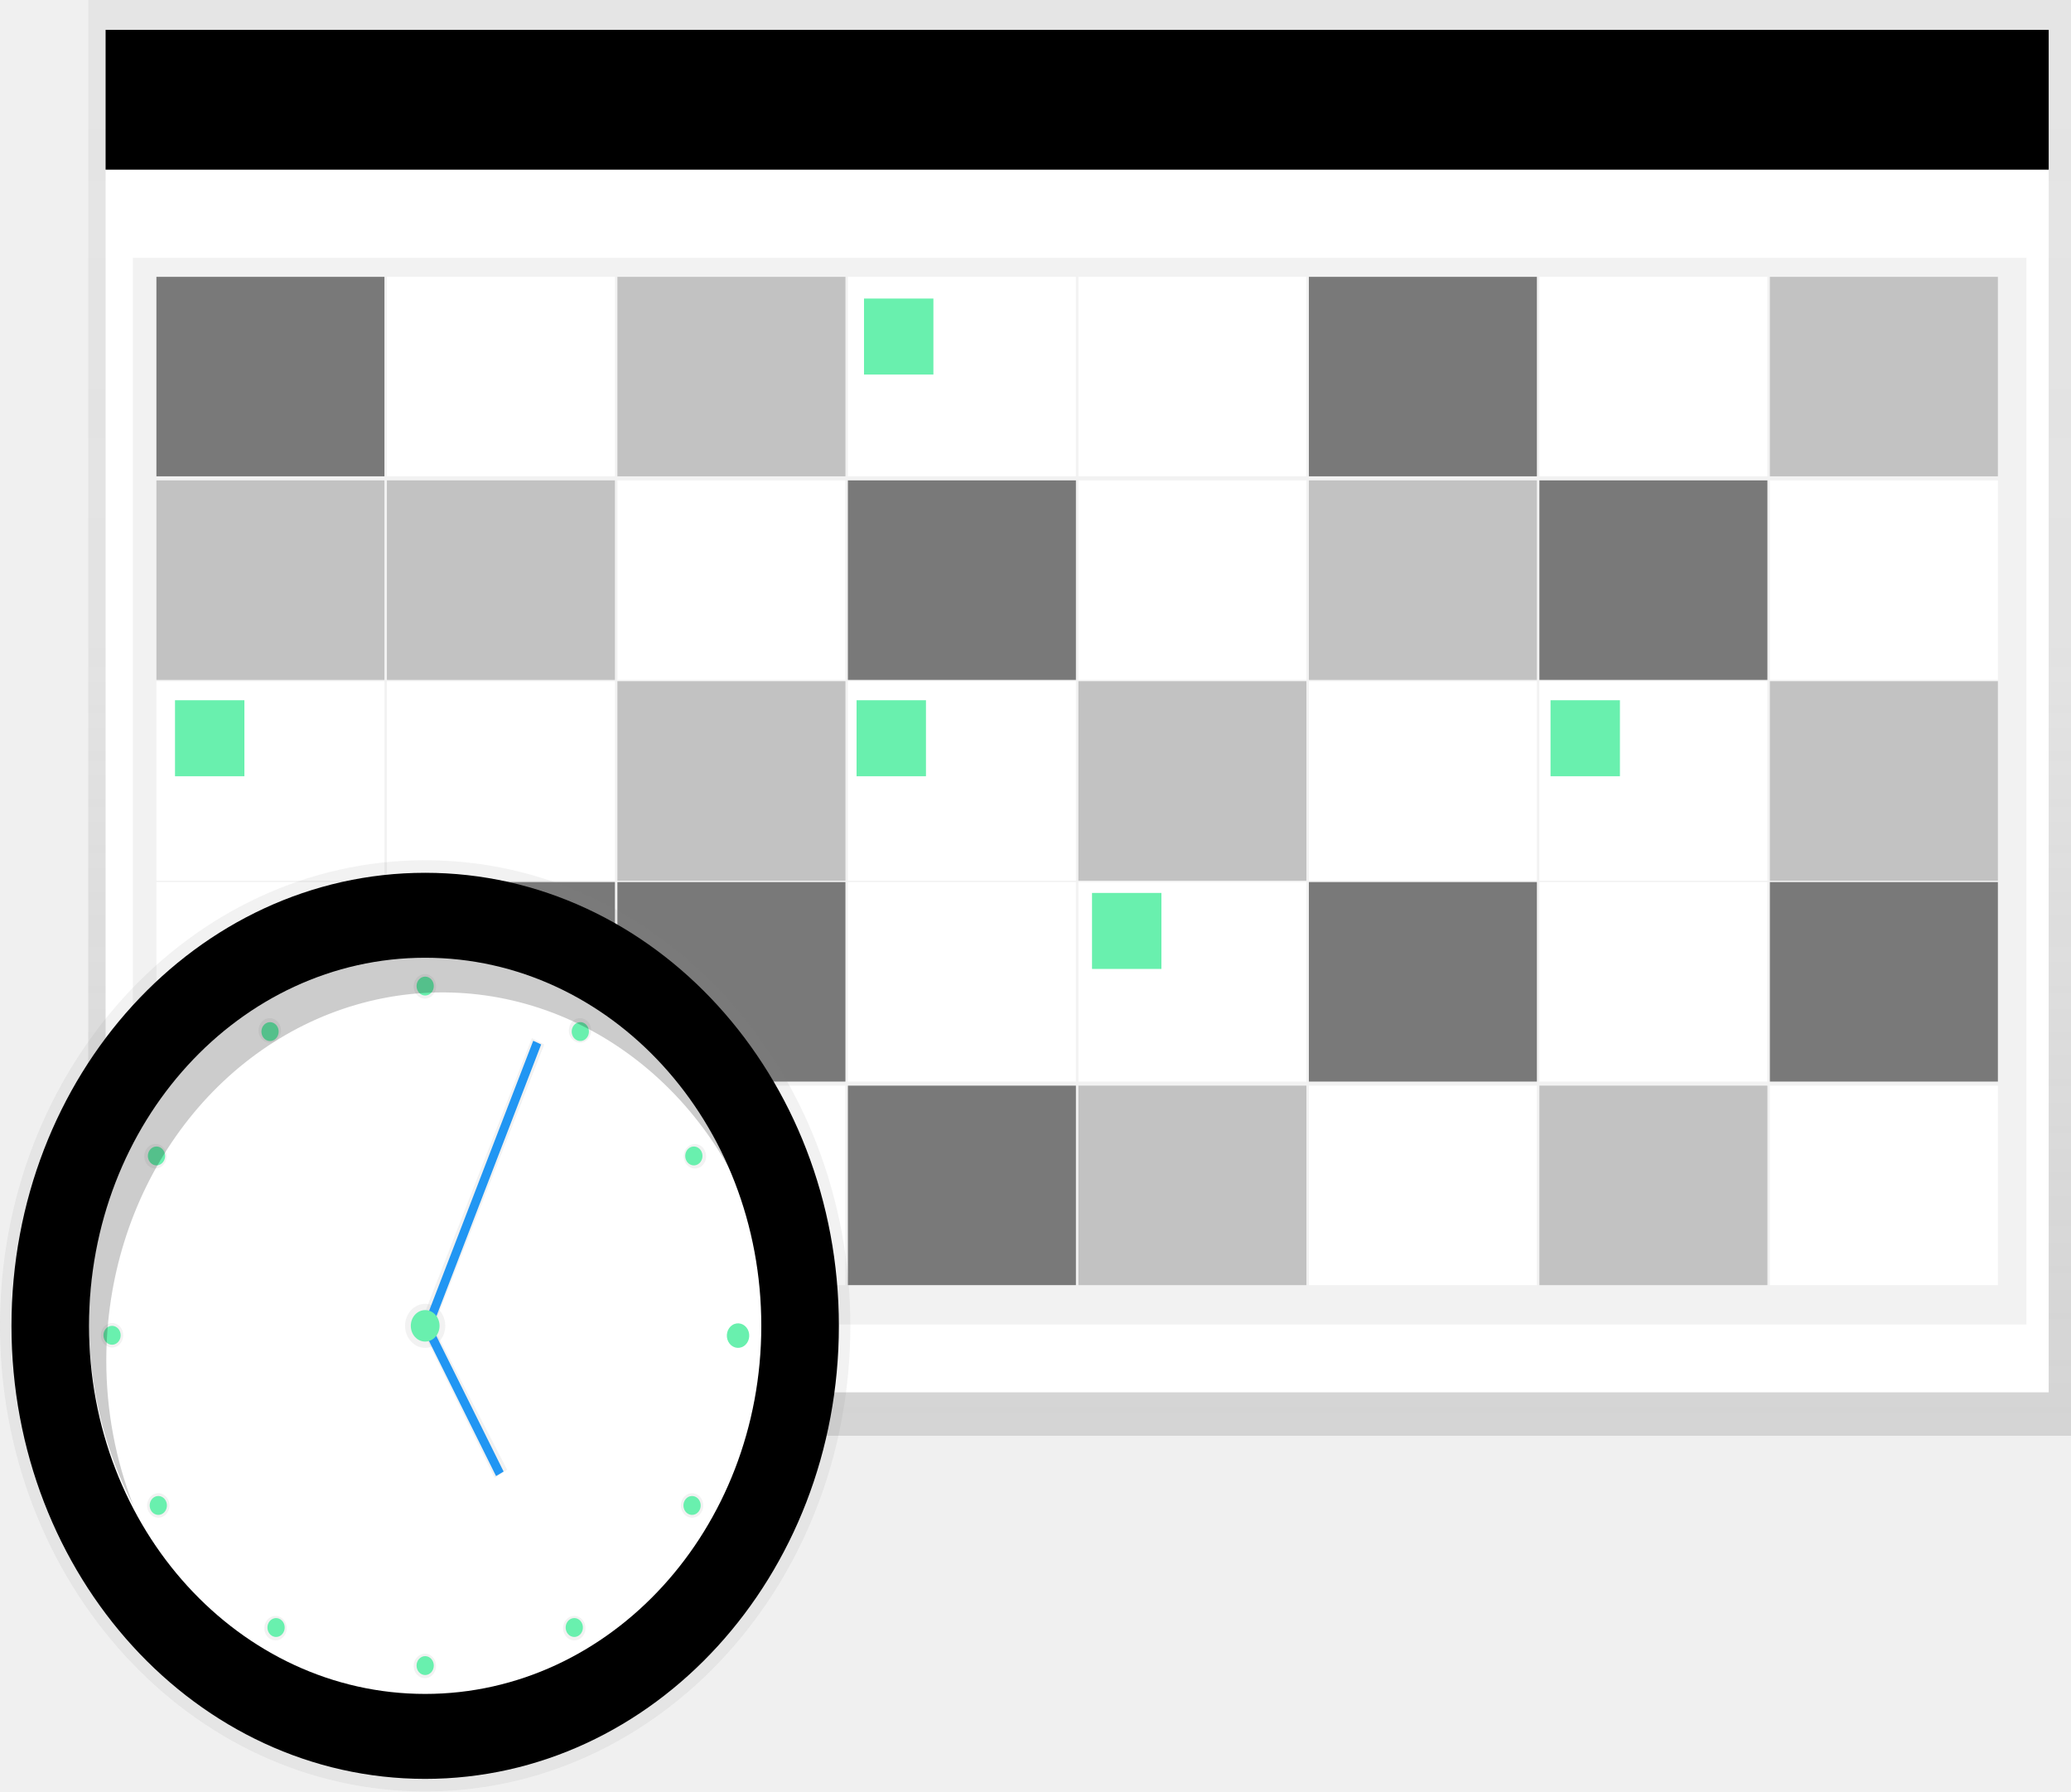
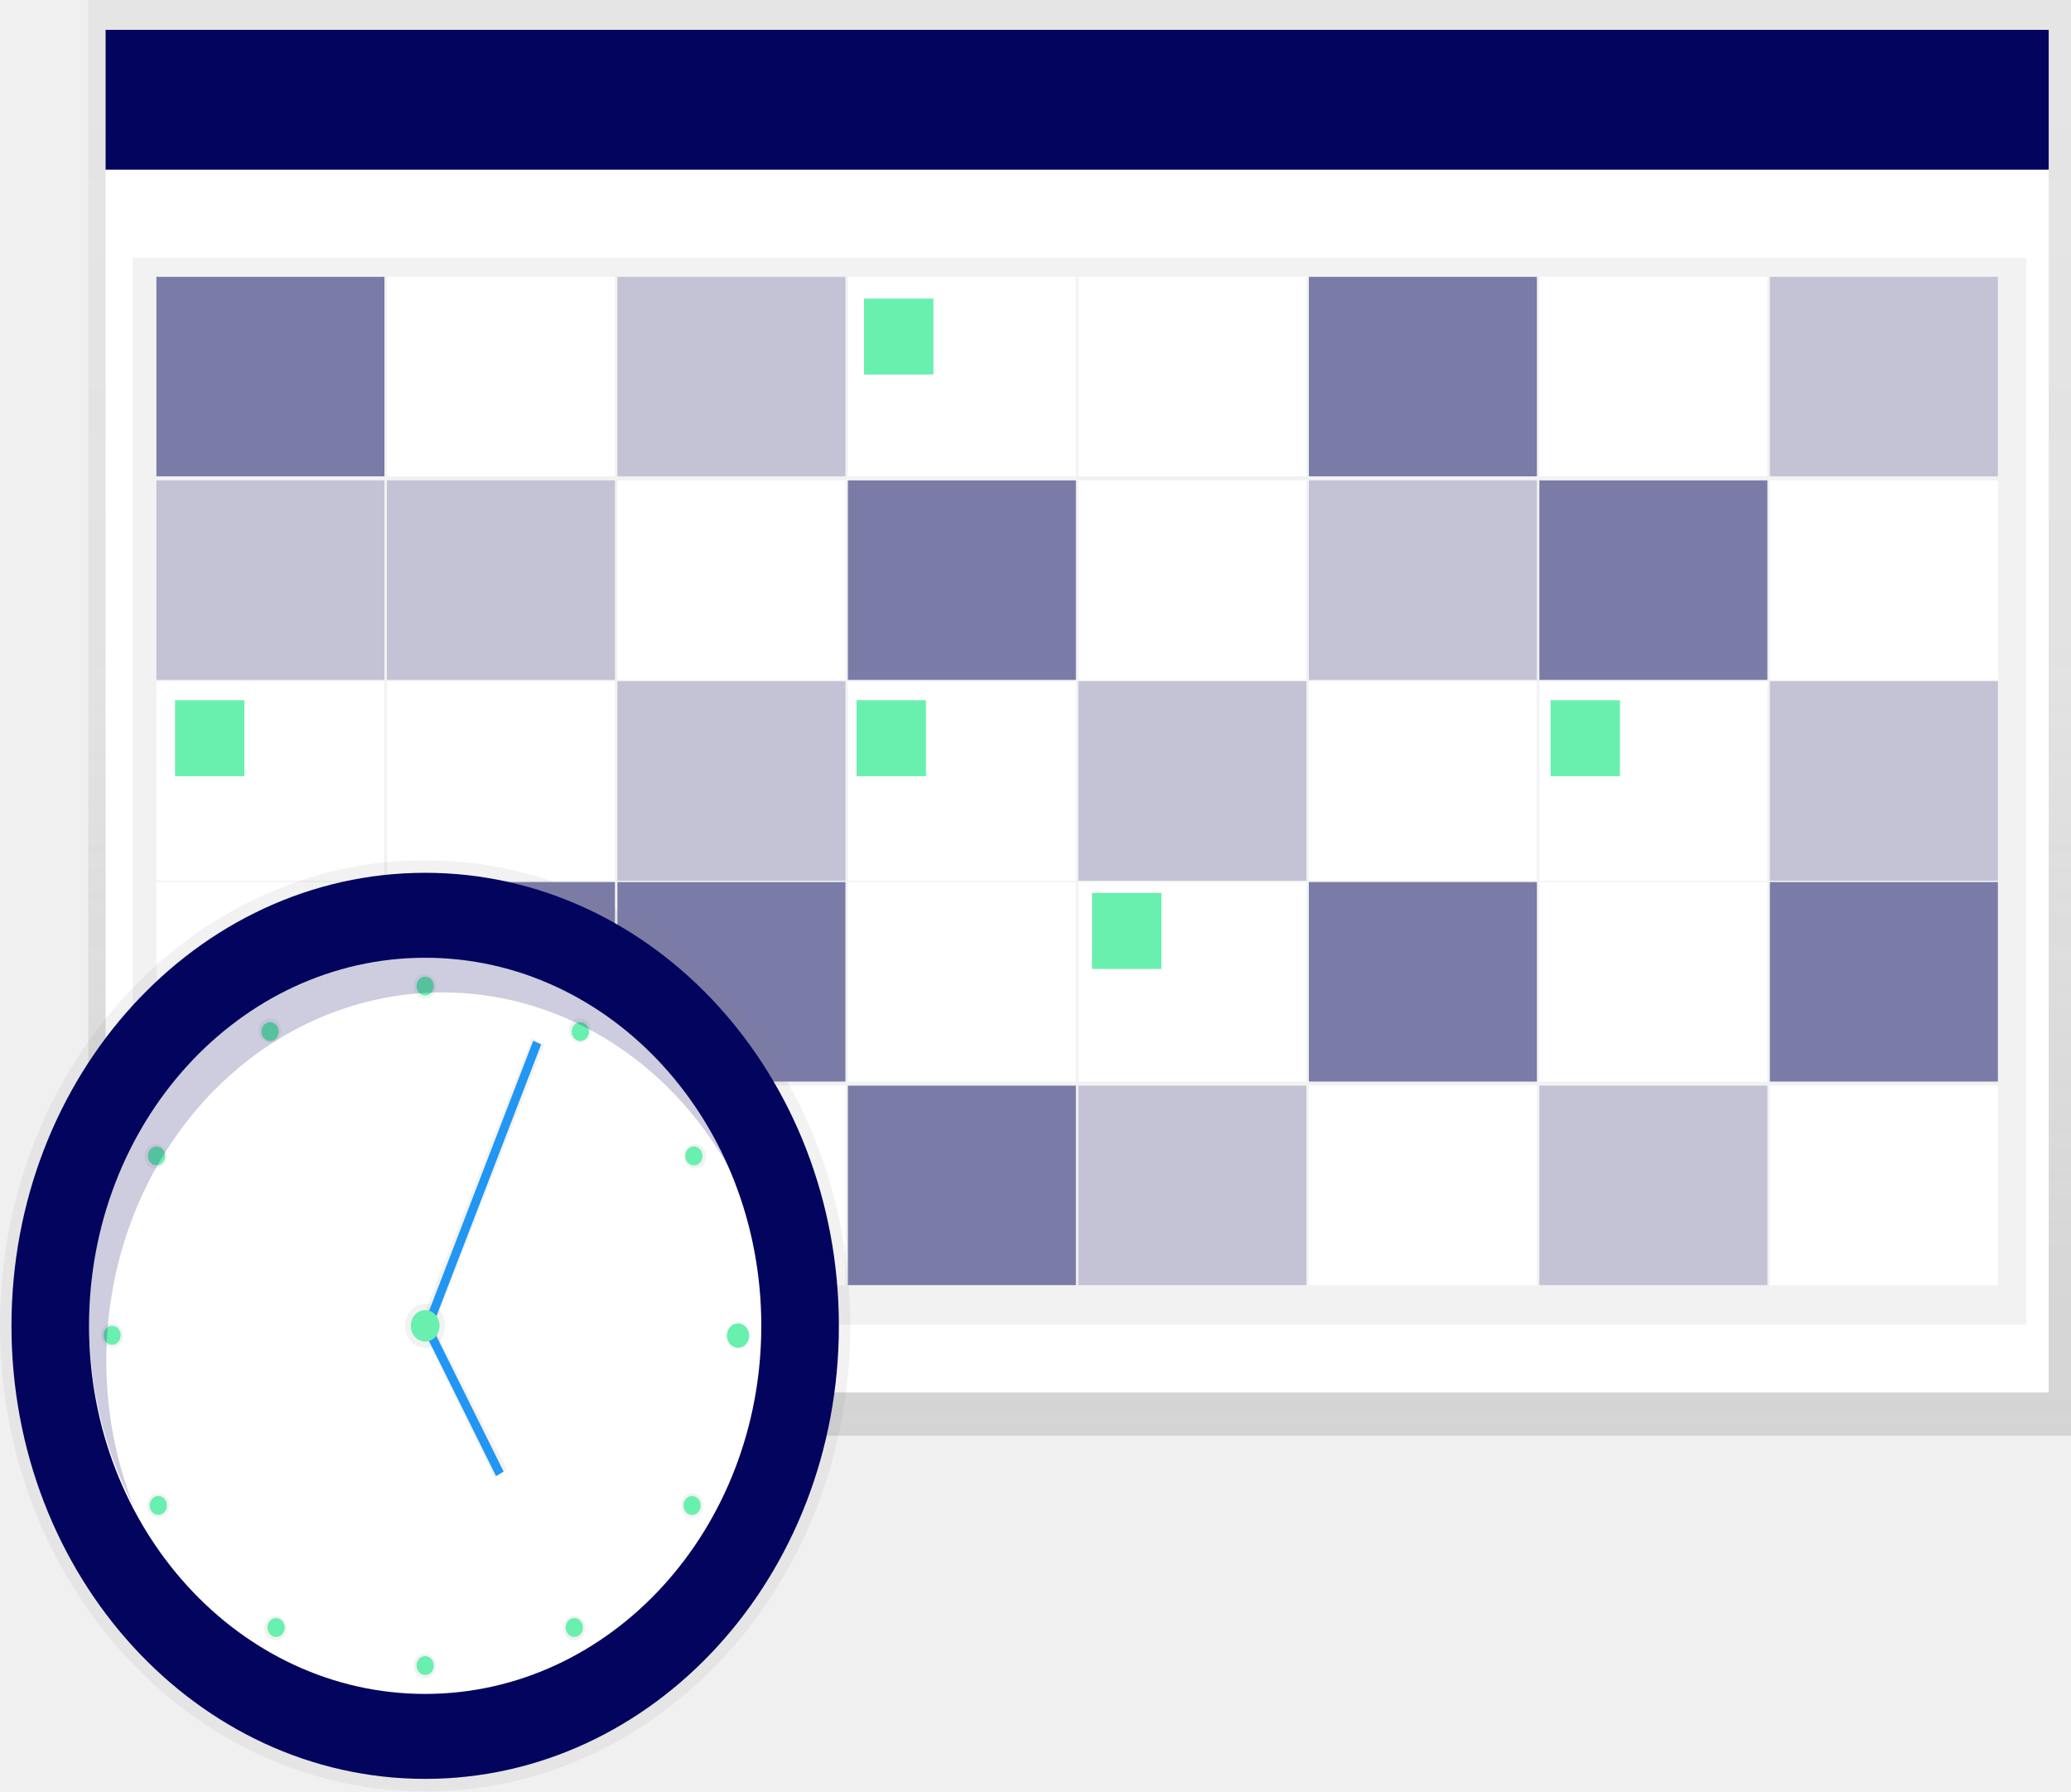
<svg xmlns="http://www.w3.org/2000/svg" width="422" height="365" viewBox="0 0 422 365" fill="none">
  <g clip-path="url(#clip0)">
    <path d="M422 0H17.984V292.531H422V0Z" fill="url(#paint0_linear)" />
    <path d="M417.455 34.562H21.519V283.683H417.455V34.562Z" fill="white" />
-     <path d="M417.455 6.083H21.519V34.562H417.455V6.083Z" fill="#000" />
+     <path d="M417.455 6.083H21.519V34.562H417.455V6.083Z" fill="#03045e" />
    <path d="M412.91 52.534H27.074V269.858H412.91V52.534Z" fill="url(#paint1_linear)" />
-     <path opacity="0.5" d="M78.334 56.405H31.872V97.049H78.334V56.405Z" fill="#000" />
+     <path opacity="0.5" d="M78.334 56.405H31.872V97.049H78.334V56.405Z" fill="#03045e" />
    <path d="M125.301 56.405H78.839V97.049H125.301V56.405Z" fill="white" />
-     <path opacity="0.2" d="M172.268 56.405H125.806V97.049H172.268V56.405Z" fill="#000" />
+     <path opacity="0.2" d="M172.268 56.405H125.806V97.049H172.268V56.405Z" fill="#03045e" />
    <path d="M219.234 56.405H172.772V97.049H219.234V56.405Z" fill="white" />
    <path d="M266.201 56.405H219.739V97.049H266.201V56.405Z" fill="white" />
-     <path opacity="0.5" d="M313.168 56.405H266.706V97.049H313.168V56.405Z" fill="#000" />
+     <path opacity="0.5" d="M313.168 56.405H266.706V97.049H313.168V56.405Z" fill="#03045e" />
    <path d="M360.135 56.405H313.673V97.049H360.135V56.405Z" fill="white" />
-     <path opacity="0.2" d="M407.102 56.405H360.64V97.049H407.102V56.405Z" fill="#000" />
-     <path opacity="0.2" d="M78.334 97.879H31.872V138.524H78.334V97.879Z" fill="#000" />
-     <path opacity="0.2" d="M125.301 97.879H78.839V138.524H125.301V97.879Z" fill="#000" />
+     <path opacity="0.2" d="M407.102 56.405H360.64V97.049H407.102V56.405Z" fill="#03045e" />
+     <path opacity="0.2" d="M78.334 97.879H31.872V138.524H78.334V97.879Z" fill="#03045e" />
+     <path opacity="0.2" d="M125.301 97.879H78.839V138.524H125.301V97.879Z" fill="#03045e" />
    <path d="M172.268 97.879H125.806V138.524H172.268V97.879Z" fill="white" />
-     <path opacity="0.5" d="M219.234 97.879H172.772V138.524H219.234V97.879Z" fill="#000" />
+     <path opacity="0.5" d="M219.234 97.879H172.772V138.524H219.234V97.879Z" fill="#03045e" />
    <path d="M266.201 97.879H219.739V138.524H266.201V97.879Z" fill="white" />
-     <path opacity="0.2" d="M313.168 97.879H266.706V138.524H313.168V97.879Z" fill="#000" />
-     <path opacity="0.5" d="M360.135 97.879H313.673V138.524H360.135V97.879Z" fill="#000" />
+     <path opacity="0.2" d="M313.168 97.879H266.706V138.524H313.168V97.879Z" fill="#03045e" />
+     <path opacity="0.5" d="M360.135 97.879H313.673V138.524H360.135V97.879Z" fill="#03045e" />
    <path d="M407.102 97.879H360.64V138.524H407.102V97.879Z" fill="white" />
    <path d="M78.334 138.8H31.872V179.445H78.334V138.8Z" fill="white" />
    <path d="M125.301 138.8H78.839V179.445H125.301V138.8Z" fill="white" />
-     <path opacity="0.2" d="M172.268 138.8H125.806V179.445H172.268V138.8Z" fill="#000" />
+     <path opacity="0.2" d="M172.268 138.8H125.806V179.445H172.268V138.8Z" fill="#03045e" />
    <path d="M219.234 138.8H172.772V179.445H219.234V138.8Z" fill="white" />
-     <path opacity="0.2" d="M266.201 138.8H219.739V179.445H266.201V138.8Z" fill="#000" />
+     <path opacity="0.2" d="M266.201 138.8H219.739V179.445H266.201V138.8Z" fill="#03045e" />
    <path d="M313.168 138.8H266.706V179.445H313.168V138.8Z" fill="white" />
    <path d="M360.135 138.8H313.673V179.445H360.135V138.8Z" fill="white" />
-     <path opacity="0.2" d="M407.102 138.8H360.64V179.445H407.102V138.8Z" fill="#000" />
+     <path opacity="0.2" d="M407.102 138.8H360.64V179.445H407.102V138.8Z" fill="#03045e" />
    <path d="M78.334 179.721H31.872V220.366H78.334V179.721Z" fill="white" />
-     <path opacity="0.5" d="M125.301 179.721H78.839V220.366H125.301V179.721Z" fill="#000" />
-     <path opacity="0.5" d="M172.268 179.721H125.806V220.366H172.268V179.721Z" fill="#000" />
+     <path opacity="0.5" d="M125.301 179.721H78.839V220.366H125.301V179.721Z" fill="#03045e" />
+     <path opacity="0.5" d="M172.268 179.721H125.806V220.366H172.268V179.721Z" fill="#03045e" />
    <path d="M219.234 179.721H172.772V220.366H219.234V179.721Z" fill="white" />
    <path d="M266.201 179.721H219.739V220.366H266.201V179.721Z" fill="white" />
-     <path opacity="0.5" d="M313.168 179.721H266.706V220.366H313.168V179.721Z" fill="#000" />
+     <path opacity="0.5" d="M313.168 179.721H266.706V220.366H313.168V179.721Z" fill="#03045e" />
    <path d="M360.135 179.721H313.673V220.366H360.135V179.721Z" fill="white" />
-     <path opacity="0.5" d="M407.102 179.721H360.64V220.366H407.102V179.721Z" fill="#000" />
-     <path opacity="0.5" d="M78.334 221.195H31.872V261.84H78.334V221.195Z" fill="#000" />
-     <path opacity="0.2" d="M125.301 221.195H78.839V261.84H125.301V221.195Z" fill="#000" />
+     <path opacity="0.5" d="M407.102 179.721H360.64V220.366H407.102V179.721Z" fill="#03045e" />
+     <path opacity="0.5" d="M78.334 221.195H31.872V261.84H78.334V221.195Z" fill="#03045e" />
+     <path opacity="0.2" d="M125.301 221.195H78.839V261.84H125.301V221.195Z" fill="#03045e" />
    <path d="M172.268 221.195H125.806V261.84H172.268V221.195Z" fill="white" />
-     <path opacity="0.5" d="M219.234 221.195H172.772V261.84H219.234V221.195Z" fill="#000" />
-     <path opacity="0.2" d="M266.201 221.195H219.739V261.84H266.201V221.195Z" fill="#000" />
+     <path opacity="0.5" d="M219.234 221.195H172.772V261.84H219.234V221.195Z" fill="#03045e" />
+     <path opacity="0.2" d="M266.201 221.195H219.739V261.84H266.201V221.195Z" fill="#03045e" />
    <path d="M313.168 221.195H266.706V261.84H313.168V221.195Z" fill="white" />
-     <path opacity="0.2" d="M360.135 221.195H313.673V261.84H360.135V221.195Z" fill="#000" />
+     <path opacity="0.2" d="M360.135 221.195H313.673V261.84H360.135V221.195Z" fill="#03045e" />
    <path d="M407.102 221.195H360.64V261.84H407.102V221.195Z" fill="white" />
    <path d="M49.8 142.671H35.66V158.155H49.8V142.671Z" fill="#69F0AE" />
    <path d="M190.196 60.829H176.055V76.312H190.196V60.829Z" fill="#69F0AE" />
    <path d="M188.681 142.671H174.54V158.155H188.681V142.671Z" fill="#69F0AE" />
    <path d="M236.658 181.933H222.517V197.417H236.658V181.933Z" fill="#69F0AE" />
    <path d="M330.086 142.671H315.946V158.155H330.086V142.671Z" fill="#69F0AE" />
    <path d="M86.636 365C134.484 365 173.272 322.527 173.272 270.135C173.272 217.742 134.484 175.27 86.636 175.27C38.788 175.27 0 217.742 0 270.135C0 322.527 38.788 365 86.636 365Z" fill="url(#paint2_linear)" />
-     <path d="M86.636 362.44C133.193 362.44 170.934 321.113 170.934 270.135C170.934 219.156 133.193 177.83 86.636 177.83C40.08 177.83 2.338 219.156 2.338 270.135C2.338 321.113 40.08 362.44 86.636 362.44Z" fill="#000" />
+     <path d="M86.636 362.44C133.193 362.44 170.934 321.113 170.934 270.135C170.934 219.156 133.193 177.83 86.636 177.83C40.08 177.83 2.338 219.156 2.338 270.135C2.338 321.113 40.08 362.44 86.636 362.44Z" fill="#03045e" />
    <path d="M86.636 345.131C124.463 345.131 155.127 311.554 155.127 270.135C155.127 228.716 124.463 195.139 86.636 195.139C48.81 195.139 18.145 228.716 18.145 270.135C18.145 311.554 48.81 345.131 86.636 345.131Z" fill="white" />
    <path d="M86.636 274.62C88.898 274.62 90.732 272.612 90.732 270.135C90.732 267.658 88.898 265.65 86.636 265.65C84.374 265.65 82.54 267.658 82.54 270.135C82.54 272.612 84.374 274.62 86.636 274.62Z" fill="url(#paint3_linear)" />
    <path d="M88.181 270.688L85.656 269.759L108.382 211.518L110.907 212.818L88.181 270.688Z" fill="url(#paint4_linear)" />
    <path d="M108.652 212.053L86.408 269.743L88.027 270.491L110.271 212.802L108.652 212.053Z" fill="#2196F3" />
    <path d="M100.807 301.102L86.162 271.241L88.182 270.135L103.332 299.443L100.807 301.102Z" fill="url(#paint5_linear)" />
    <path d="M87.986 270.335L86.442 271.254L101.076 300.742L102.62 299.823L87.986 270.335Z" fill="#2196F3" />
-     <path d="M150.445 273.984C151.416 273.984 152.203 273.122 152.203 272.059C152.203 270.996 151.416 270.135 150.445 270.135C149.475 270.135 148.688 270.996 148.688 272.059C148.688 273.122 149.475 273.984 150.445 273.984Z" fill="#000" />
+     <path d="M150.445 273.984C151.416 273.984 152.203 273.122 152.203 272.059C152.203 270.996 151.416 270.135 150.445 270.135C149.475 270.135 148.688 270.996 148.688 272.059C148.688 273.122 149.475 273.984 150.445 273.984Z" fill="#03045e" />
    <path d="M33.65 236.832C34.28 235.637 33.906 234.108 32.814 233.418C31.723 232.727 30.326 233.137 29.696 234.333C29.066 235.528 29.44 237.057 30.532 237.747C31.623 238.437 33.019 238.028 33.65 236.832Z" fill="url(#paint6_linear)" />
    <path d="M33.398 308.895C34.49 308.205 34.864 306.676 34.234 305.481C33.603 304.285 32.207 303.875 31.116 304.566C30.024 305.256 29.65 306.785 30.28 307.98C30.91 309.176 32.306 309.585 33.398 308.895Z" fill="url(#paint7_linear)" />
    <path d="M22.832 274.559C24.093 274.559 25.115 273.44 25.115 272.059C25.115 270.679 24.093 269.56 22.832 269.56C21.571 269.56 20.549 270.679 20.549 272.059C20.549 273.44 21.571 274.559 22.832 274.559Z" fill="url(#paint8_linear)" />
    <path d="M56.109 212.108C57.201 211.418 57.575 209.889 56.945 208.694C56.314 207.498 54.918 207.088 53.827 207.779C52.735 208.469 52.361 209.998 52.991 211.193C53.621 212.389 55.017 212.798 56.109 212.108Z" fill="url(#paint9_linear)" />
    <path d="M87.721 203.137C88.813 202.447 89.187 200.919 88.556 199.723C87.926 198.528 86.53 198.118 85.438 198.808C84.347 199.498 83.972 201.027 84.603 202.223C85.233 203.418 86.629 203.828 87.721 203.137Z" fill="url(#paint10_linear)" />
    <path d="M119.332 212.111C120.424 211.42 120.798 209.892 120.167 208.696C119.537 207.501 118.141 207.091 117.049 207.781C115.957 208.472 115.583 210 116.214 211.196C116.844 212.391 118.24 212.801 119.332 212.111Z" fill="url(#paint11_linear)" />
    <path d="M142.746 237.751C143.838 237.061 144.212 235.533 143.582 234.337C142.952 233.142 141.555 232.732 140.464 233.422C139.372 234.112 138.998 235.641 139.628 236.837C140.259 238.032 141.655 238.442 142.746 237.751Z" fill="url(#paint12_linear)" />
    <path d="M142.163 308.9C143.255 308.21 143.629 306.682 142.999 305.486C142.369 304.291 140.972 303.881 139.881 304.571C138.789 305.261 138.415 306.79 139.045 307.986C139.675 309.181 141.072 309.591 142.163 308.9Z" fill="url(#paint13_linear)" />
    <path d="M118.16 333.897C119.252 333.207 119.626 331.678 118.996 330.483C118.366 329.287 116.97 328.878 115.878 329.568C114.786 330.258 114.412 331.787 115.042 332.982C115.673 334.178 117.069 334.588 118.16 333.897Z" fill="url(#paint14_linear)" />
    <path d="M87.718 341.593C88.81 340.903 89.184 339.374 88.554 338.179C87.923 336.983 86.527 336.573 85.435 337.264C84.344 337.954 83.969 339.483 84.6 340.678C85.23 341.874 86.626 342.283 87.718 341.593Z" fill="url(#paint15_linear)" />
    <path d="M57.281 333.9C58.372 333.21 58.746 331.681 58.116 330.486C57.486 329.29 56.09 328.881 54.998 329.571C53.906 330.261 53.532 331.79 54.162 332.985C54.793 334.181 56.189 334.59 57.281 333.9Z" fill="url(#paint16_linear)" />
    <path d="M86.636 202.831C87.607 202.831 88.394 201.969 88.394 200.906C88.394 199.843 87.607 198.982 86.636 198.982C85.666 198.982 84.879 199.843 84.879 200.906C84.879 201.969 85.666 202.831 86.636 202.831Z" fill="#69F0AE" />
    <path d="M119.77 211.141C120.255 210.221 119.967 209.044 119.127 208.513C118.286 207.981 117.211 208.297 116.726 209.217C116.241 210.138 116.529 211.314 117.369 211.846C118.21 212.377 119.285 212.062 119.77 211.141Z" fill="#69F0AE" />
    <path d="M142.265 237.188C143.106 236.656 143.394 235.479 142.909 234.559C142.423 233.638 141.348 233.323 140.508 233.854C139.667 234.386 139.379 235.563 139.865 236.483C140.35 237.404 141.425 237.719 142.265 237.188Z" fill="#69F0AE" />
    <path d="M142.543 307.694C143.028 306.773 142.74 305.596 141.9 305.065C141.059 304.534 139.984 304.849 139.499 305.769C139.014 306.69 139.302 307.867 140.142 308.398C140.983 308.93 142.058 308.614 142.543 307.694Z" fill="#69F0AE" />
    <path d="M117.898 333.268C118.738 332.736 119.026 331.559 118.541 330.639C118.056 329.718 116.981 329.403 116.14 329.935C115.3 330.466 115.012 331.643 115.497 332.563C115.982 333.484 117.057 333.799 117.898 333.268Z" fill="#69F0AE" />
    <path d="M55.903 211.852C56.743 211.32 57.031 210.143 56.546 209.223C56.06 208.303 54.986 207.987 54.145 208.519C53.304 209.05 53.017 210.227 53.502 211.147C53.987 212.068 55.062 212.383 55.903 211.852Z" fill="#69F0AE" />
    <path d="M33.41 236.484C33.895 235.564 33.607 234.387 32.766 233.856C31.926 233.324 30.851 233.64 30.366 234.56C29.88 235.48 30.168 236.657 31.009 237.189C31.849 237.72 32.924 237.405 33.41 236.484Z" fill="#69F0AE" />
    <path d="M151.531 274.289C152.623 273.599 152.997 272.07 152.367 270.875C151.736 269.679 150.34 269.27 149.248 269.96C148.157 270.65 147.782 272.179 148.413 273.374C149.043 274.57 150.439 274.98 151.531 274.289Z" fill="#69F0AE" />
    <path d="M33.136 308.397C33.977 307.866 34.264 306.689 33.779 305.768C33.294 304.848 32.219 304.532 31.378 305.064C30.538 305.595 30.25 306.772 30.735 307.693C31.221 308.613 32.295 308.928 33.136 308.397Z" fill="#69F0AE" />
    <path d="M57.775 332.566C58.261 331.645 57.973 330.468 57.132 329.937C56.291 329.406 55.217 329.721 54.731 330.641C54.246 331.562 54.534 332.739 55.374 333.27C56.215 333.801 57.29 333.486 57.775 332.566Z" fill="#69F0AE" />
    <path d="M22.832 273.984C23.803 273.984 24.59 273.122 24.59 272.059C24.59 270.996 23.803 270.135 22.832 270.135C21.862 270.135 21.075 270.996 21.075 272.059C21.075 273.122 21.862 273.984 22.832 273.984Z" fill="#69F0AE" />
    <path d="M86.636 341.282C87.607 341.282 88.394 340.421 88.394 339.358C88.394 338.295 87.607 337.434 86.636 337.434C85.666 337.434 84.879 338.295 84.879 339.358C84.879 340.421 85.666 341.282 86.636 341.282Z" fill="#69F0AE" />
-     <path opacity="0.2" d="M21.66 277.185C21.665 260.659 26.653 244.597 35.852 231.495C45.05 218.393 57.942 208.983 72.526 204.729C87.11 200.474 102.569 201.613 116.501 207.967C130.433 214.322 142.059 225.537 149.572 239.87C145.885 230.493 140.489 222.038 133.714 215.025C126.939 208.011 118.928 202.585 110.171 199.08C101.414 195.575 92.096 194.065 82.787 194.641C73.479 195.217 64.375 197.868 56.035 202.431C47.695 206.994 40.293 213.374 34.283 221.179C28.273 228.984 23.781 238.051 21.083 247.823C18.385 257.595 17.537 267.868 18.592 278.011C19.646 288.155 22.581 297.956 27.215 306.814C23.539 297.456 21.648 287.373 21.66 277.185Z" fill="#000" />
+     <path opacity="0.2" d="M21.66 277.185C21.665 260.659 26.653 244.597 35.852 231.495C45.05 218.393 57.942 208.983 72.526 204.729C87.11 200.474 102.569 201.613 116.501 207.967C130.433 214.322 142.059 225.537 149.572 239.87C145.885 230.493 140.489 222.038 133.714 215.025C126.939 208.011 118.928 202.585 110.171 199.08C101.414 195.575 92.096 194.065 82.787 194.641C73.479 195.217 64.375 197.868 56.035 202.431C47.695 206.994 40.293 213.374 34.283 221.179C28.273 228.984 23.781 238.051 21.083 247.823C18.385 257.595 17.537 267.868 18.592 278.011C19.646 288.155 22.581 297.956 27.215 306.814C23.539 297.456 21.648 287.373 21.66 277.185Z" fill="#03045e" />
    <path d="M86.636 273.342C88.254 273.342 89.565 271.906 89.565 270.135C89.565 268.363 88.254 266.927 86.636 266.927C85.018 266.927 83.707 268.363 83.707 270.135C83.707 271.906 85.018 273.342 86.636 273.342Z" fill="#69F0AE" />
  </g>
  <defs>
    <linearGradient id="paint0_linear" x1="219.992" y1="292.531" x2="219.992" y2="0" gradientUnits="userSpaceOnUse">
      <stop stop-color="#808080" stop-opacity="0.25" />
      <stop offset="0.54" stop-color="#808080" stop-opacity="0.12" />
      <stop offset="1" stop-color="#808080" stop-opacity="0.1" />
    </linearGradient>
    <linearGradient id="paint1_linear" x1="168101" y1="106107" x2="168101" y2="20698.4" gradientUnits="userSpaceOnUse">
      <stop stop-color="#808080" stop-opacity="0.25" />
      <stop offset="0.54" stop-color="#808080" stop-opacity="0.12" />
      <stop offset="1" stop-color="#808080" stop-opacity="0.1" />
    </linearGradient>
    <linearGradient id="paint2_linear" x1="29724.9" y1="125407" x2="29724.9" y2="60310.3" gradientUnits="userSpaceOnUse">
      <stop stop-color="#808080" stop-opacity="0.25" />
      <stop offset="0.54" stop-color="#808080" stop-opacity="0.12" />
      <stop offset="1" stop-color="#808080" stop-opacity="0.1" />
    </linearGradient>
    <linearGradient id="paint3_linear" x1="1487.78" y1="4719.95" x2="1487.78" y2="4574.38" gradientUnits="userSpaceOnUse">
      <stop stop-color="#808080" stop-opacity="0.25" />
      <stop offset="0.54" stop-color="#808080" stop-opacity="0.12" />
      <stop offset="1" stop-color="#808080" stop-opacity="0.1" />
    </linearGradient>
    <linearGradient id="paint4_linear" x1="4999.76" y1="29175.1" x2="4999.76" y2="22844" gradientUnits="userSpaceOnUse">
      <stop stop-color="#808080" stop-opacity="0.25" />
      <stop offset="0.54" stop-color="#808080" stop-opacity="0.12" />
      <stop offset="1" stop-color="#808080" stop-opacity="0.1" />
    </linearGradient>
    <linearGradient id="paint5_linear" x1="3307.56" y1="17131.9" x2="3307.56" y2="15397.7" gradientUnits="userSpaceOnUse">
      <stop stop-color="#808080" stop-opacity="0.25" />
      <stop offset="0.54" stop-color="#808080" stop-opacity="0.12" />
      <stop offset="1" stop-color="#808080" stop-opacity="0.1" />
    </linearGradient>
    <linearGradient id="paint6_linear" x1="-1850.79" y1="4195.04" x2="-1813.55" y2="4175.4" gradientUnits="userSpaceOnUse">
      <stop stop-color="#808080" stop-opacity="0.25" />
      <stop offset="0.54" stop-color="#808080" stop-opacity="0.12" />
      <stop offset="1" stop-color="#808080" stop-opacity="0.1" />
    </linearGradient>
    <linearGradient id="paint7_linear" x1="1153.37" y1="3699.38" x2="1153.37" y2="3654.24" gradientUnits="userSpaceOnUse">
      <stop stop-color="#808080" stop-opacity="0.25" />
      <stop offset="0.54" stop-color="#808080" stop-opacity="0.12" />
      <stop offset="1" stop-color="#808080" stop-opacity="0.1" />
    </linearGradient>
    <linearGradient id="paint8_linear" x1="-357.279" y1="4278.61" x2="-333.71" y2="4241.32" gradientUnits="userSpaceOnUse">
      <stop stop-color="#808080" stop-opacity="0.25" />
      <stop offset="0.54" stop-color="#808080" stop-opacity="0.12" />
      <stop offset="1" stop-color="#808080" stop-opacity="0.1" />
    </linearGradient>
    <linearGradient id="paint9_linear" x1="-3118.71" y1="3229.99" x2="-3077.44" y2="3229.99" gradientUnits="userSpaceOnUse">
      <stop stop-color="#808080" stop-opacity="0.25" />
      <stop offset="0.54" stop-color="#808080" stop-opacity="0.12" />
      <stop offset="1" stop-color="#808080" stop-opacity="0.1" />
    </linearGradient>
    <linearGradient id="paint10_linear" x1="-2824.77" y1="3183.52" x2="-2783.5" y2="3183.52" gradientUnits="userSpaceOnUse">
      <stop stop-color="#808080" stop-opacity="0.25" />
      <stop offset="0.54" stop-color="#808080" stop-opacity="0.12" />
      <stop offset="1" stop-color="#808080" stop-opacity="0.1" />
    </linearGradient>
    <linearGradient id="paint11_linear" x1="-2547.17" y1="3299.23" x2="-2505.95" y2="3299.23" gradientUnits="userSpaceOnUse">
      <stop stop-color="#808080" stop-opacity="0.25" />
      <stop offset="0.54" stop-color="#808080" stop-opacity="0.12" />
      <stop offset="1" stop-color="#808080" stop-opacity="0.1" />
    </linearGradient>
    <linearGradient id="paint12_linear" x1="-2358.91" y1="3556.66" x2="-2317.64" y2="3556.66" gradientUnits="userSpaceOnUse">
      <stop stop-color="#808080" stop-opacity="0.25" />
      <stop offset="0.54" stop-color="#808080" stop-opacity="0.12" />
      <stop offset="1" stop-color="#808080" stop-opacity="0.1" />
    </linearGradient>
    <linearGradient id="paint13_linear" x1="-2429.2" y1="4199.16" x2="-2387.93" y2="4199.16" gradientUnits="userSpaceOnUse">
      <stop stop-color="#808080" stop-opacity="0.25" />
      <stop offset="0.54" stop-color="#808080" stop-opacity="0.12" />
      <stop offset="1" stop-color="#808080" stop-opacity="0.1" />
    </linearGradient>
    <linearGradient id="paint14_linear" x1="-2668.97" y1="4398.93" x2="-2627.75" y2="4398.93" gradientUnits="userSpaceOnUse">
      <stop stop-color="#808080" stop-opacity="0.25" />
      <stop offset="0.54" stop-color="#808080" stop-opacity="0.12" />
      <stop offset="1" stop-color="#808080" stop-opacity="0.1" />
    </linearGradient>
    <linearGradient id="paint15_linear" x1="-2951.21" y1="4435.11" x2="-2909.94" y2="4435.11" gradientUnits="userSpaceOnUse">
      <stop stop-color="#808080" stop-opacity="0.25" />
      <stop offset="0.54" stop-color="#808080" stop-opacity="0.12" />
      <stop offset="1" stop-color="#808080" stop-opacity="0.1" />
    </linearGradient>
    <linearGradient id="paint16_linear" x1="-3219.34" y1="4332.27" x2="-3178.12" y2="4332.27" gradientUnits="userSpaceOnUse">
      <stop stop-color="#808080" stop-opacity="0.25" />
      <stop offset="0.54" stop-color="#808080" stop-opacity="0.12" />
      <stop offset="1" stop-color="#808080" stop-opacity="0.1" />
    </linearGradient>
    <clipPath id="clip0">
      <rect width="422" height="365" fill="white" />
    </clipPath>
  </defs>
</svg>
